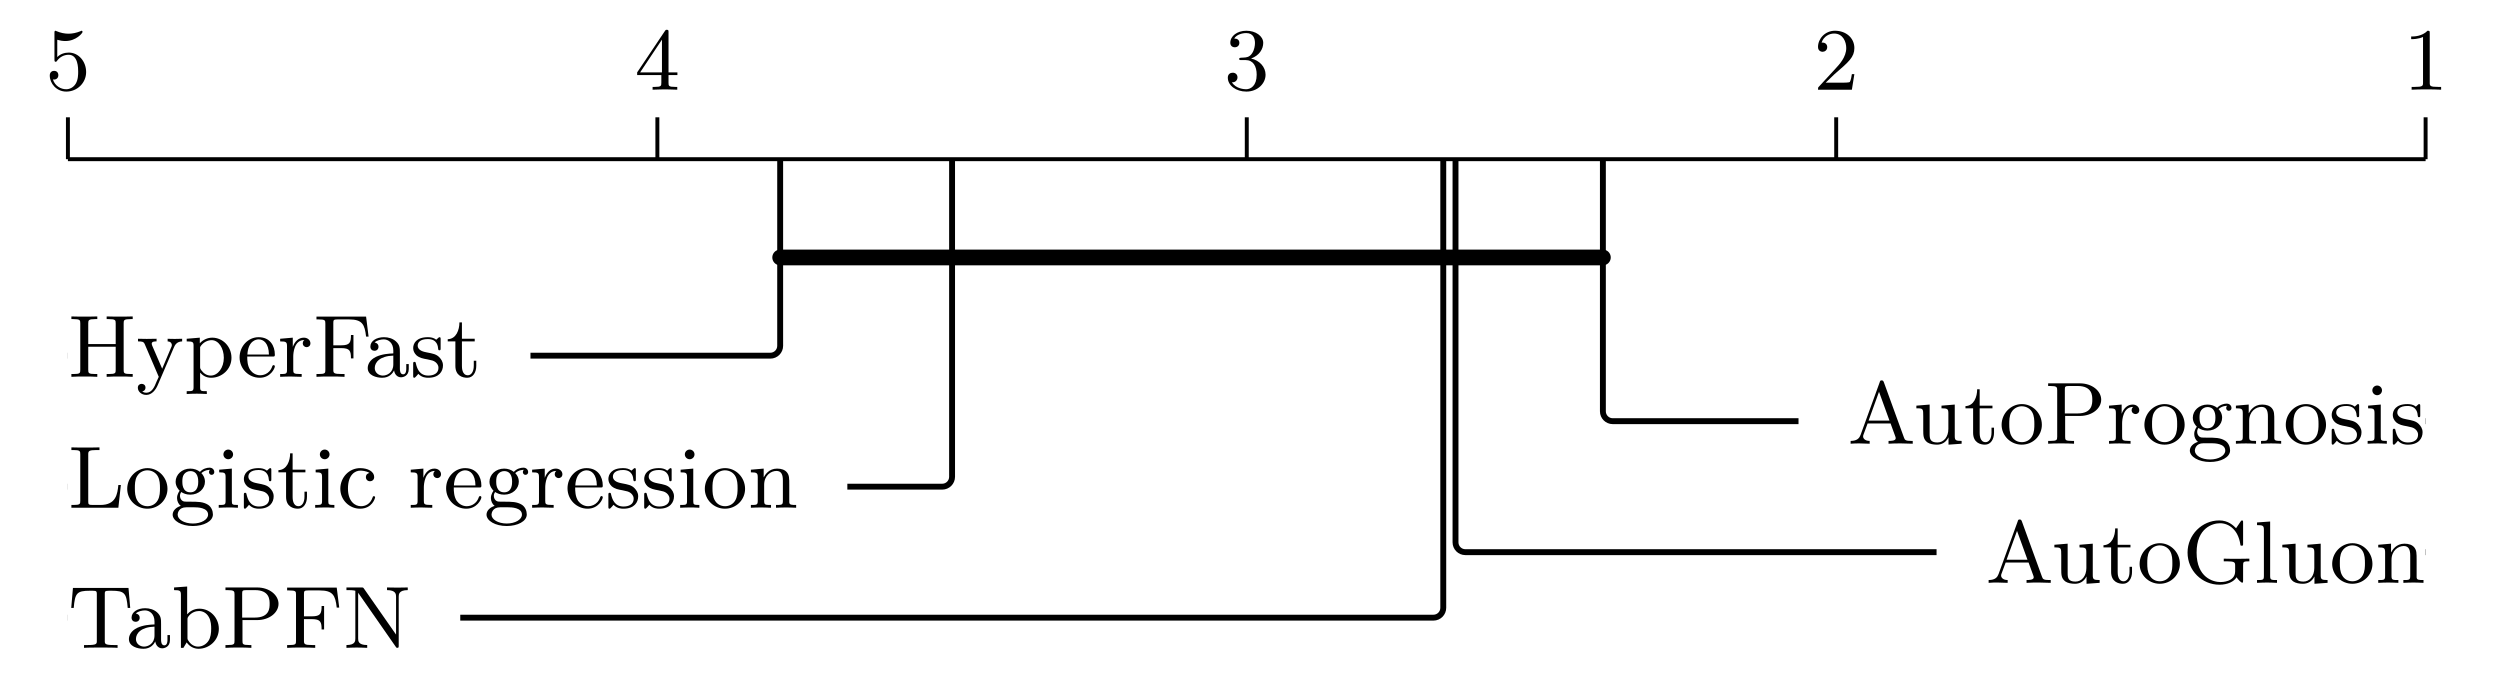
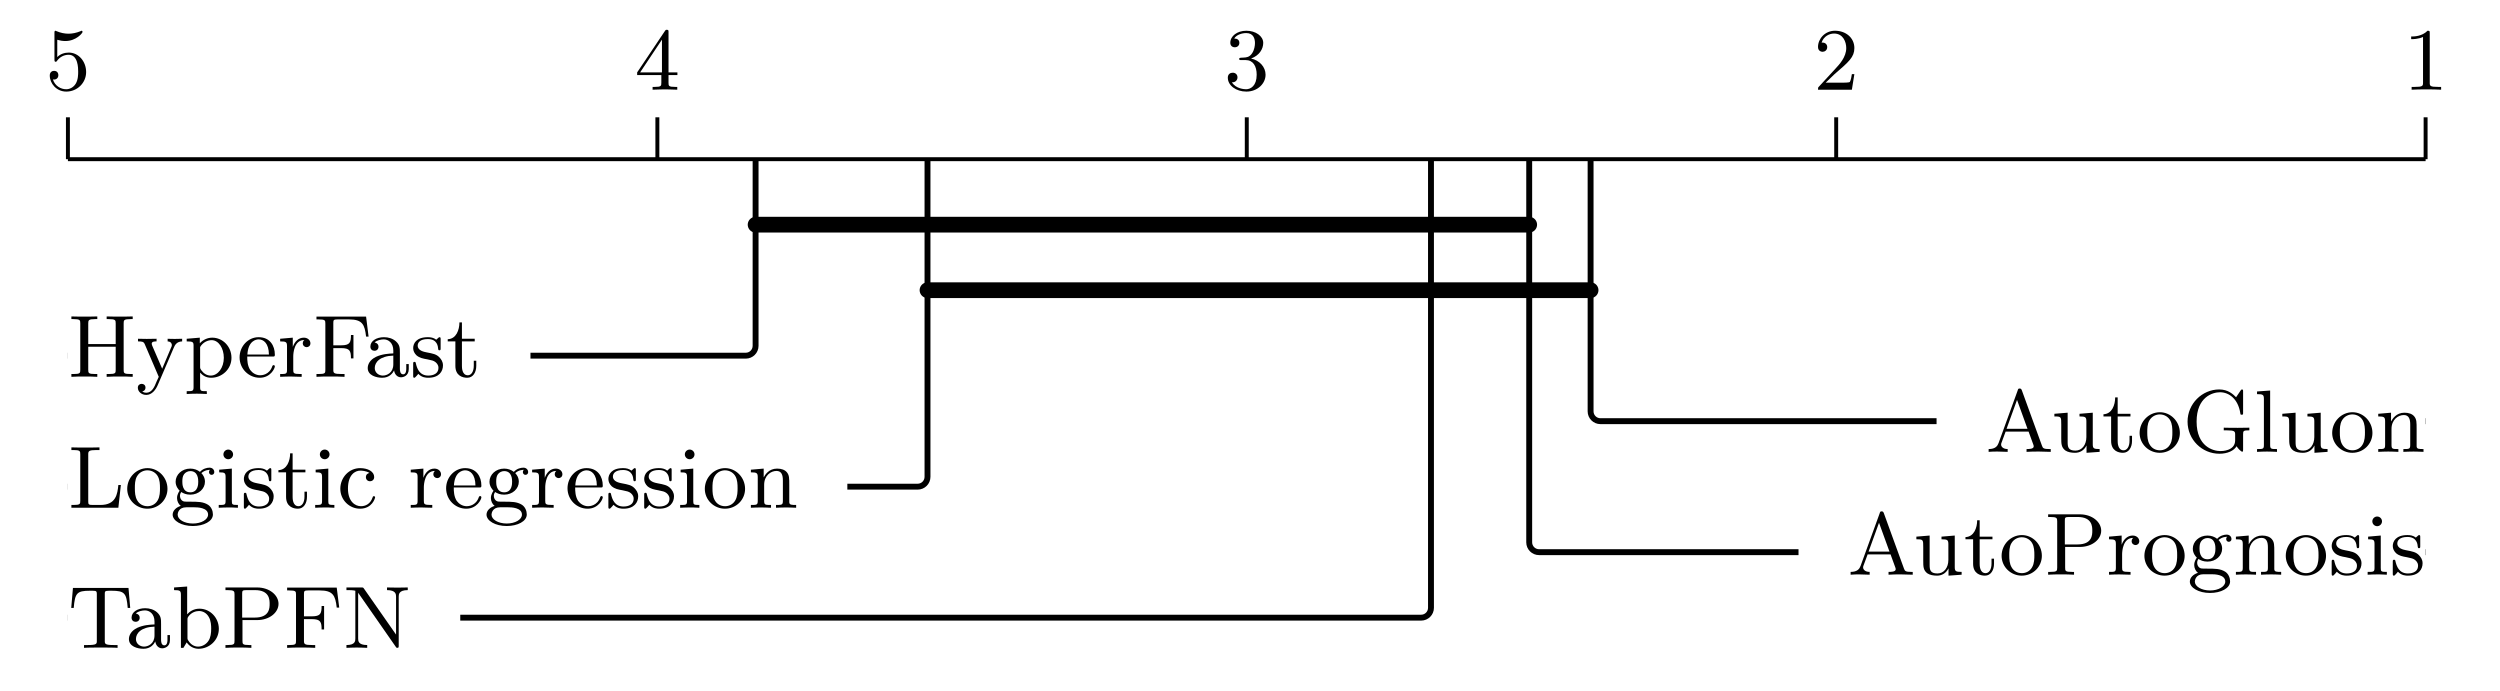
<svg xmlns="http://www.w3.org/2000/svg" xmlns:xlink="http://www.w3.org/1999/xlink" width="250.348pt" height="69.12pt" viewBox="0 0 250.348 69.12" version="1.2">
  <defs>
    <g>
      <symbol overflow="visible" id="glyph0-0">
        <path style="stroke:none;" d="" />
      </symbol>
      <symbol overflow="visible" id="glyph0-1">
        <path style="stroke:none;" d="M 2.688 -5.656 C 2.688 -5.875 2.688 -5.906 2.469 -5.906 C 1.906 -5.328 1.094 -5.328 0.828 -5.328 L 0.828 -5.062 C 1 -5.062 1.531 -5.062 2.016 -5.281 L 2.016 -0.703 C 2.016 -0.375 1.984 -0.281 1.156 -0.281 L 0.875 -0.281 L 0.875 0 C 1.203 -0.031 1.984 -0.031 2.344 -0.031 C 2.719 -0.031 3.516 -0.031 3.828 0 L 3.828 -0.281 L 3.547 -0.281 C 2.719 -0.281 2.688 -0.375 2.688 -0.703 Z M 2.688 -5.656 " />
      </symbol>
      <symbol overflow="visible" id="glyph0-2">
        <path style="stroke:none;" d="M 4.094 -1.562 L 3.844 -1.562 C 3.828 -1.453 3.75 -0.938 3.641 -0.781 C 3.594 -0.703 2.984 -0.703 2.797 -0.703 L 1.219 -0.703 L 2.094 -1.547 C 3.547 -2.797 4.094 -3.266 4.094 -4.172 C 4.094 -5.188 3.25 -5.906 2.156 -5.906 C 1.141 -5.906 0.453 -5.094 0.453 -4.281 C 0.453 -3.844 0.828 -3.797 0.906 -3.797 C 1.109 -3.797 1.375 -3.938 1.375 -4.266 C 1.375 -4.531 1.188 -4.719 0.906 -4.719 C 0.875 -4.719 0.844 -4.719 0.812 -4.719 C 1.016 -5.344 1.578 -5.625 2.062 -5.625 C 2.969 -5.625 3.281 -4.781 3.281 -4.172 C 3.281 -3.266 2.594 -2.531 2.172 -2.078 L 0.547 -0.312 C 0.453 -0.219 0.453 -0.203 0.453 0 L 3.844 0 Z M 4.094 -1.562 " />
      </symbol>
      <symbol overflow="visible" id="glyph0-3">
        <path style="stroke:none;" d="M 2.703 -3.125 C 3.531 -3.422 3.922 -4.078 3.922 -4.688 C 3.922 -5.375 3.156 -5.906 2.234 -5.906 C 1.312 -5.906 0.625 -5.375 0.625 -4.703 C 0.625 -4.406 0.828 -4.25 1.078 -4.25 C 1.344 -4.25 1.531 -4.438 1.531 -4.688 C 1.531 -5 1.312 -5.125 1.016 -5.125 C 1.234 -5.5 1.781 -5.672 2.219 -5.672 C 2.953 -5.672 3.094 -5.094 3.094 -4.672 C 3.094 -4.406 3.031 -3.984 2.812 -3.656 C 2.547 -3.25 2.234 -3.234 1.969 -3.219 C 1.75 -3.203 1.734 -3.203 1.672 -3.203 C 1.578 -3.188 1.516 -3.188 1.516 -3.078 C 1.516 -2.969 1.578 -2.969 1.734 -2.969 L 2.156 -2.969 C 2.922 -2.969 3.266 -2.344 3.266 -1.5 C 3.266 -0.375 2.656 -0.047 2.203 -0.047 C 2.031 -0.047 1.172 -0.094 0.781 -0.75 C 1.094 -0.703 1.344 -0.938 1.344 -1.234 C 1.344 -1.531 1.125 -1.703 0.875 -1.703 C 0.641 -1.703 0.375 -1.578 0.375 -1.203 C 0.375 -0.422 1.203 0.188 2.234 0.188 C 3.344 0.188 4.156 -0.609 4.156 -1.5 C 4.156 -2.281 3.547 -2.938 2.703 -3.125 Z M 2.703 -3.125 " />
      </symbol>
      <symbol overflow="visible" id="glyph0-4">
        <path style="stroke:none;" d="M 0.25 -1.734 L 0.25 -1.469 L 2.672 -1.469 L 2.672 -0.703 C 2.672 -0.375 2.656 -0.281 1.984 -0.281 L 1.797 -0.281 L 1.797 0 C 2.344 -0.031 2.969 -0.031 3.031 -0.031 C 3.078 -0.031 3.719 -0.031 4.266 0 L 4.266 -0.281 L 4.078 -0.281 C 3.406 -0.281 3.391 -0.375 3.391 -0.703 L 3.391 -1.469 L 4.281 -1.469 L 4.281 -1.734 L 3.391 -1.734 L 3.391 -5.766 C 3.391 -5.938 3.391 -6 3.219 -6 C 3.109 -6 3.094 -5.984 3.016 -5.859 Z M 0.547 -1.734 L 2.734 -5.016 L 2.734 -1.734 Z M 0.547 -1.734 " />
      </symbol>
      <symbol overflow="visible" id="glyph0-5">
        <path style="stroke:none;" d="M 0.922 -3.062 C 0.922 -2.891 0.922 -2.797 1.047 -2.797 C 1.109 -2.797 1.141 -2.828 1.203 -2.922 C 1.469 -3.281 1.891 -3.5 2.344 -3.5 C 3.297 -3.5 3.297 -2.141 3.297 -1.812 C 3.297 -1.547 3.297 -1 3.047 -0.594 C 2.812 -0.219 2.438 -0.047 2.094 -0.047 C 1.562 -0.047 0.969 -0.375 0.766 -1.031 C 0.766 -1.031 0.828 -1.016 0.891 -1.016 C 1.062 -1.016 1.312 -1.141 1.312 -1.453 C 1.312 -1.734 1.125 -1.891 0.891 -1.891 C 0.703 -1.891 0.453 -1.781 0.453 -1.422 C 0.453 -0.625 1.125 0.188 2.109 0.188 C 3.188 0.188 4.094 -0.672 4.094 -1.766 C 4.094 -2.844 3.328 -3.719 2.359 -3.719 C 1.938 -3.719 1.5 -3.578 1.203 -3.266 L 1.203 -5 C 1.469 -4.922 1.734 -4.875 2.016 -4.875 C 3.094 -4.875 3.734 -5.672 3.734 -5.781 C 3.734 -5.859 3.688 -5.906 3.641 -5.906 C 3.625 -5.906 3.609 -5.906 3.531 -5.859 C 3.109 -5.688 2.703 -5.609 2.328 -5.609 C 1.953 -5.609 1.547 -5.688 1.141 -5.859 C 1.047 -5.906 1.031 -5.906 1.031 -5.906 C 0.922 -5.906 0.922 -5.812 0.922 -5.656 Z M 0.922 -3.062 " />
      </symbol>
      <symbol overflow="visible" id="glyph1-0">
        <path style="stroke:none;" d="" />
      </symbol>
      <symbol overflow="visible" id="glyph1-1">
        <path style="stroke:none;" d="M 6.516 0 L 6.516 -0.281 L 6.375 -0.281 C 5.828 -0.281 5.719 -0.359 5.641 -0.609 L 3.625 -6.156 C 3.578 -6.266 3.547 -6.344 3.406 -6.344 C 3.266 -6.344 3.25 -6.297 3.203 -6.141 L 1.297 -0.891 C 1.188 -0.594 0.984 -0.281 0.297 -0.281 L 0.297 0 C 0.641 -0.031 0.875 -0.031 1.203 -0.031 L 2.203 0 L 2.203 -0.281 C 1.703 -0.281 1.547 -0.562 1.547 -0.719 C 1.547 -0.812 1.562 -0.844 1.578 -0.891 L 2 -2.031 L 4.297 -2.031 L 4.781 -0.703 C 4.812 -0.609 4.812 -0.578 4.812 -0.547 C 4.812 -0.281 4.328 -0.281 4.094 -0.281 L 4.094 0 C 4.484 -0.031 4.953 -0.031 5.359 -0.031 Z M 4.188 -2.312 L 2.094 -2.312 L 3.141 -5.203 Z M 4.188 -2.312 " />
      </symbol>
      <symbol overflow="visible" id="glyph1-2">
        <path style="stroke:none;" d="M 4.844 0 L 4.844 -0.281 C 4.25 -0.281 4.156 -0.344 4.156 -0.766 L 4.156 -3.922 L 2.828 -3.812 L 2.828 -3.547 C 3.422 -3.547 3.516 -3.484 3.516 -3.047 L 3.516 -1.484 C 3.516 -0.688 3.062 -0.125 2.422 -0.125 C 1.688 -0.125 1.641 -0.5 1.641 -0.984 L 1.641 -3.922 L 0.312 -3.812 L 0.312 -3.547 C 1 -3.547 1 -3.516 1 -2.734 L 1 -1.406 C 1 -0.828 1 -0.453 1.406 -0.141 C 1.656 0.031 2.016 0.094 2.375 0.094 C 2.828 0.094 3.266 -0.109 3.531 -0.641 L 3.531 0.094 Z M 4.844 0 " />
      </symbol>
      <symbol overflow="visible" id="glyph1-3">
        <path style="stroke:none;" d="M 3.031 -1.094 L 3.031 -1.609 L 2.781 -1.609 L 2.781 -1.125 C 2.781 -0.469 2.5 -0.156 2.188 -0.156 C 1.594 -0.156 1.594 -0.938 1.594 -1.094 L 1.594 -3.547 L 2.875 -3.547 L 2.875 -3.812 L 1.594 -3.812 L 1.594 -5.453 L 1.344 -5.453 C 1.344 -4.703 1.031 -3.797 0.172 -3.766 L 0.172 -3.547 L 0.938 -3.547 L 0.938 -1.094 C 0.938 -0.109 1.656 0.094 2.125 0.094 C 2.719 0.094 3.031 -0.469 3.031 -1.094 Z M 3.031 -1.094 " />
      </symbol>
      <symbol overflow="visible" id="glyph1-4">
        <path style="stroke:none;" d="M 4.281 -1.891 C 4.281 -3.047 3.359 -3.969 2.281 -3.969 C 1.156 -3.969 0.25 -3.016 0.25 -1.891 C 0.25 -0.781 1.172 0.094 2.266 0.094 C 3.391 0.094 4.281 -0.797 4.281 -1.891 Z M 3.531 -1.969 C 3.531 -1.641 3.531 -1.125 3.297 -0.734 C 3.062 -0.328 2.656 -0.156 2.281 -0.156 C 1.828 -0.156 1.469 -0.375 1.266 -0.719 C 1.031 -1.094 1.016 -1.562 1.016 -1.969 C 1.016 -2.297 1.016 -2.797 1.234 -3.156 C 1.5 -3.609 1.953 -3.75 2.266 -3.75 C 2.766 -3.75 3.141 -3.469 3.312 -3.156 C 3.516 -2.797 3.531 -2.344 3.531 -1.969 Z M 3.531 -1.969 " />
      </symbol>
      <symbol overflow="visible" id="glyph1-5">
+         <path style="stroke:none;" d="M 6.688 -2.156 L 6.688 -2.422 C 6.109 -2.406 6.016 -2.406 5.547 -2.406 C 5.203 -2.406 4.438 -2.406 4.125 -2.422 L 4.125 -2.156 L 4.406 -2.156 C 5.234 -2.156 5.266 -2.047 5.266 -1.719 L 5.266 -1.156 C 5.266 -0.078 3.922 -0.078 3.797 -0.078 C 3.078 -0.078 1.406 -0.516 1.406 -3.031 C 1.406 -5.5 3.016 -5.969 3.75 -5.969 C 4.641 -5.969 5.562 -5.312 5.781 -3.875 C 5.797 -3.75 5.797 -3.719 5.922 -3.719 C 6.062 -3.719 6.062 -3.75 6.062 -3.938 L 6.062 -6.016 C 6.062 -6.172 6.062 -6.25 5.953 -6.25 C 5.891 -6.25 5.859 -6.219 5.812 -6.141 L 5.359 -5.469 C 5.078 -5.75 4.578 -6.25 3.672 -6.25 C 1.953 -6.25 0.5 -4.812 0.5 -3.031 C 0.5 -1.219 1.953 0.188 3.688 0.188 C 4.516 0.188 5.156 -0.125 5.406 -0.562 C 5.562 -0.312 5.875 -0.016 5.969 -0.016 C 6.062 -0.016 6.062 -0.094 6.062 -0.234 L 6.062 -1.75 C 6.062 -2.109 6.094 -2.156 6.688 -2.156 Z M 6.688 -2.156 " />
+       </symbol>
+       <symbol overflow="visible" id="glyph1-6">
+         <path style="stroke:none;" d="M 2.312 0 L 2.312 -0.281 C 1.734 -0.281 1.625 -0.281 1.625 -0.688 L 1.625 -6.141 L 0.312 -6.047 L 0.312 -5.781 C 0.922 -5.781 1 -5.719 1 -5.281 L 1 -0.688 C 1 -0.281 0.906 -0.281 0.312 -0.281 L 0.312 0 C 0.734 -0.016 0.906 -0.031 1.312 -0.031 C 1.734 -0.031 1.875 -0.016 2.312 0 Z M 2.312 0 " />
+       </symbol>
+       <symbol overflow="visible" id="glyph1-7">
+         <path style="stroke:none;" d="M 4.844 0 L 4.844 -0.281 C 4.391 -0.281 4.172 -0.281 4.156 -0.547 L 4.156 -2.25 C 4.156 -2.984 4.156 -3.25 3.922 -3.547 C 3.719 -3.797 3.375 -3.922 2.938 -3.922 C 2.109 -3.922 1.734 -3.297 1.609 -3.062 L 1.594 -3.062 L 1.594 -3.922 L 0.312 -3.812 L 0.312 -3.547 C 0.906 -3.547 1 -3.484 1 -3.047 L 1 -0.688 C 1 -0.281 0.891 -0.281 0.312 -0.281 L 0.312 0 C 0.719 -0.016 0.891 -0.031 1.312 -0.031 C 1.75 -0.031 1.859 -0.016 2.328 0 L 2.328 -0.281 C 1.75 -0.281 1.641 -0.281 1.641 -0.688 L 1.641 -2.297 C 1.641 -3.234 2.312 -3.688 2.875 -3.688 C 3.391 -3.688 3.516 -3.266 3.516 -2.734 L 3.516 -0.688 C 3.516 -0.281 3.406 -0.281 2.828 -0.281 L 2.828 0 C 3.25 -0.016 3.406 -0.031 3.844 -0.031 C 4.266 -0.031 4.375 -0.016 4.844 0 Z M 4.844 0 " />
+       </symbol>
+       <symbol overflow="visible" id="glyph1-8">
        <path style="stroke:none;" d="M 5.672 -4.406 C 5.672 -5.281 4.766 -6.047 3.531 -6.047 L 0.359 -6.047 L 0.359 -5.781 L 0.562 -5.781 C 1.234 -5.781 1.266 -5.672 1.266 -5.344 L 1.266 -0.703 C 1.266 -0.375 1.234 -0.281 0.562 -0.281 L 0.359 -0.281 L 0.359 0 C 0.75 -0.031 1.25 -0.031 1.656 -0.031 C 2.062 -0.031 2.562 -0.031 2.953 0 L 2.953 -0.281 L 2.75 -0.281 C 2.078 -0.281 2.062 -0.375 2.062 -0.703 L 2.062 -2.781 L 3.531 -2.781 C 4.781 -2.781 5.672 -3.547 5.672 -4.406 Z M 4.781 -4.406 C 4.781 -4 4.781 -3.031 3.297 -3.031 L 2.031 -3.031 L 2.031 -5.406 C 2.031 -5.719 2.047 -5.781 2.469 -5.781 L 3.312 -5.781 C 4.781 -5.781 4.781 -4.797 4.781 -4.406 Z M 4.781 -4.406 " />
      </symbol>
-       <symbol overflow="visible" id="glyph1-6">
+       <symbol overflow="visible" id="glyph1-9">
        <path style="stroke:none;" d="M 3.297 -3.359 C 3.297 -3.656 3.031 -3.922 2.641 -3.922 C 2.109 -3.922 1.734 -3.547 1.531 -3 L 1.531 -3.922 L 0.266 -3.812 L 0.266 -3.547 C 0.875 -3.547 0.953 -3.484 0.953 -3.047 L 0.953 -0.688 C 0.953 -0.281 0.844 -0.281 0.266 -0.281 L 0.266 0 C 0.734 -0.016 0.844 -0.031 1.297 -0.031 L 2.422 0 L 2.422 -0.281 L 2.25 -0.281 C 1.609 -0.281 1.578 -0.375 1.578 -0.703 L 1.578 -2.031 C 1.578 -2.391 1.672 -3.688 2.688 -3.688 C 2.672 -3.672 2.531 -3.578 2.531 -3.359 C 2.531 -3.125 2.719 -2.969 2.922 -2.969 C 3.094 -2.969 3.297 -3.094 3.297 -3.359 Z M 3.297 -3.359 " />
      </symbol>
-       <symbol overflow="visible" id="glyph1-7">
+       <symbol overflow="visible" id="glyph1-10">
        <path style="stroke:none;" d="M 4.422 -3.578 C 4.422 -3.734 4.297 -4.016 3.938 -4.016 C 3.688 -4.016 3.281 -3.922 2.984 -3.594 C 2.734 -3.797 2.391 -3.922 2.016 -3.922 C 1.172 -3.922 0.547 -3.312 0.547 -2.609 C 0.547 -2.156 0.812 -1.844 0.953 -1.703 C 0.938 -1.688 0.688 -1.375 0.688 -0.969 C 0.688 -0.672 0.828 -0.359 1.062 -0.188 C 0.609 -0.047 0.25 0.281 0.25 0.688 C 0.25 1.312 1.141 1.828 2.266 1.828 C 3.359 1.828 4.281 1.359 4.281 0.672 C 4.281 0.312 4.125 -0.078 3.797 -0.297 C 3.297 -0.609 2.781 -0.609 1.938 -0.609 C 1.766 -0.609 1.484 -0.609 1.406 -0.625 C 1.156 -0.672 0.984 -0.906 0.984 -1.203 C 0.984 -1.344 1.031 -1.469 1.109 -1.578 C 1.328 -1.438 1.609 -1.312 2.016 -1.312 C 2.859 -1.312 3.484 -1.906 3.484 -2.609 C 3.484 -3.047 3.25 -3.344 3.125 -3.469 C 3.484 -3.797 3.891 -3.797 4 -3.797 C 3.953 -3.766 3.891 -3.719 3.891 -3.562 C 3.891 -3.469 3.953 -3.297 4.156 -3.297 C 4.281 -3.297 4.422 -3.391 4.422 -3.578 Z M 2.812 -2.609 C 2.812 -2.406 2.812 -1.547 2.016 -1.547 C 1.219 -1.547 1.219 -2.422 1.219 -2.609 C 1.219 -2.859 1.234 -3.156 1.391 -3.359 C 1.531 -3.547 1.766 -3.672 2.016 -3.672 C 2.812 -3.672 2.812 -2.812 2.812 -2.609 Z M 3.797 0.688 C 3.797 1.188 3.109 1.578 2.281 1.578 C 1.406 1.578 0.75 1.172 0.75 0.688 C 0.75 0.547 0.844 -0.047 1.609 -0.047 L 2.422 -0.047 C 2.703 -0.047 3.797 -0.031 3.797 0.688 Z M 3.797 0.688 " />
      </symbol>
-       <symbol overflow="visible" id="glyph1-8">
-         <path style="stroke:none;" d="M 4.844 0 L 4.844 -0.281 C 4.391 -0.281 4.172 -0.281 4.156 -0.547 L 4.156 -2.25 C 4.156 -2.984 4.156 -3.25 3.922 -3.547 C 3.719 -3.797 3.375 -3.922 2.938 -3.922 C 2.109 -3.922 1.734 -3.297 1.609 -3.062 L 1.594 -3.062 L 1.594 -3.922 L 0.312 -3.812 L 0.312 -3.547 C 0.906 -3.547 1 -3.484 1 -3.047 L 1 -0.688 C 1 -0.281 0.891 -0.281 0.312 -0.281 L 0.312 0 C 0.719 -0.016 0.891 -0.031 1.312 -0.031 C 1.75 -0.031 1.859 -0.016 2.328 0 L 2.328 -0.281 C 1.75 -0.281 1.641 -0.281 1.641 -0.688 L 1.641 -2.297 C 1.641 -3.234 2.312 -3.688 2.875 -3.688 C 3.391 -3.688 3.516 -3.266 3.516 -2.734 L 3.516 -0.688 C 3.516 -0.281 3.406 -0.281 2.828 -0.281 L 2.828 0 C 3.25 -0.016 3.406 -0.031 3.844 -0.031 C 4.266 -0.031 4.375 -0.016 4.844 0 Z M 4.844 0 " />
-       </symbol>
-       <symbol overflow="visible" id="glyph1-9">
+       <symbol overflow="visible" id="glyph1-11">
        <path style="stroke:none;" d="M 3.281 -1.141 C 3.281 -1.531 3.094 -1.766 2.906 -1.969 C 2.609 -2.266 2.281 -2.328 1.625 -2.453 C 1.406 -2.5 0.75 -2.609 0.75 -3.125 C 0.75 -3.406 0.953 -3.781 1.766 -3.781 C 2.719 -3.781 2.781 -3.031 2.797 -2.812 C 2.812 -2.719 2.812 -2.656 2.922 -2.656 C 3.047 -2.656 3.047 -2.719 3.047 -2.891 L 3.047 -3.734 C 3.047 -3.891 3.047 -3.969 2.938 -3.969 C 2.891 -3.969 2.875 -3.969 2.766 -3.859 C 2.75 -3.844 2.672 -3.766 2.609 -3.719 C 2.344 -3.922 2.062 -3.969 1.766 -3.969 C 0.594 -3.969 0.297 -3.328 0.297 -2.875 C 0.297 -2.594 0.422 -2.359 0.625 -2.156 C 0.938 -1.891 1.266 -1.828 1.719 -1.75 C 2.172 -1.656 2.328 -1.625 2.516 -1.484 C 2.609 -1.406 2.828 -1.234 2.828 -0.906 C 2.828 -0.125 1.938 -0.125 1.812 -0.125 C 0.906 -0.125 0.672 -0.875 0.562 -1.359 C 0.547 -1.438 0.531 -1.5 0.422 -1.5 C 0.297 -1.5 0.297 -1.422 0.297 -1.266 L 0.297 -0.141 C 0.297 0.016 0.297 0.094 0.406 0.094 C 0.453 0.094 0.469 0.094 0.625 -0.078 C 0.672 -0.141 0.766 -0.25 0.812 -0.297 C 1.172 0.078 1.578 0.094 1.812 0.094 C 2.891 0.094 3.281 -0.547 3.281 -1.141 Z M 3.281 -1.141 " />
      </symbol>
-       <symbol overflow="visible" id="glyph1-10">
+       <symbol overflow="visible" id="glyph1-12">
        <path style="stroke:none;" d="M 2.234 0 L 2.234 -0.281 C 1.672 -0.281 1.625 -0.312 1.625 -0.672 L 1.625 -3.922 L 0.359 -3.812 L 0.359 -3.547 C 0.922 -3.547 1 -3.484 1 -3.062 L 1 -0.688 C 1 -0.281 0.906 -0.281 0.312 -0.281 L 0.312 0 C 0.719 -0.016 0.906 -0.031 1.297 -0.031 C 1.438 -0.031 1.812 -0.031 2.234 0 Z M 1.75 -5.344 C 1.75 -5.609 1.531 -5.828 1.266 -5.828 C 1 -5.828 0.781 -5.609 0.781 -5.344 C 0.781 -5.078 1 -4.859 1.266 -4.859 C 1.531 -4.859 1.75 -5.078 1.75 -5.344 Z M 1.75 -5.344 " />
-       </symbol>
-       <symbol overflow="visible" id="glyph1-11">
-         <path style="stroke:none;" d="M 6.688 -2.156 L 6.688 -2.422 C 6.109 -2.406 6.016 -2.406 5.547 -2.406 C 5.203 -2.406 4.438 -2.406 4.125 -2.422 L 4.125 -2.156 L 4.406 -2.156 C 5.234 -2.156 5.266 -2.047 5.266 -1.719 L 5.266 -1.156 C 5.266 -0.078 3.922 -0.078 3.797 -0.078 C 3.078 -0.078 1.406 -0.516 1.406 -3.031 C 1.406 -5.5 3.016 -5.969 3.75 -5.969 C 4.641 -5.969 5.562 -5.312 5.781 -3.875 C 5.797 -3.75 5.797 -3.719 5.922 -3.719 C 6.062 -3.719 6.062 -3.75 6.062 -3.938 L 6.062 -6.016 C 6.062 -6.172 6.062 -6.25 5.953 -6.25 C 5.891 -6.25 5.859 -6.219 5.812 -6.141 L 5.359 -5.469 C 5.078 -5.75 4.578 -6.25 3.672 -6.25 C 1.953 -6.25 0.5 -4.812 0.5 -3.031 C 0.5 -1.219 1.953 0.188 3.688 0.188 C 4.516 0.188 5.156 -0.125 5.406 -0.562 C 5.562 -0.312 5.875 -0.016 5.969 -0.016 C 6.062 -0.016 6.062 -0.094 6.062 -0.234 L 6.062 -1.75 C 6.062 -2.109 6.094 -2.156 6.688 -2.156 Z M 6.688 -2.156 " />
-       </symbol>
-       <symbol overflow="visible" id="glyph1-12">
-         <path style="stroke:none;" d="M 2.312 0 L 2.312 -0.281 C 1.734 -0.281 1.625 -0.281 1.625 -0.688 L 1.625 -6.141 L 0.312 -6.047 L 0.312 -5.781 C 0.922 -5.781 1 -5.719 1 -5.281 L 1 -0.688 C 1 -0.281 0.906 -0.281 0.312 -0.281 L 0.312 0 C 0.734 -0.016 0.906 -0.031 1.312 -0.031 C 1.734 -0.031 1.875 -0.016 2.312 0 Z M 2.312 0 " />
      </symbol>
      <symbol overflow="visible" id="glyph1-13">
        <path style="stroke:none;" d="M 6.234 -4 L 6.062 -6 L 0.5 -6 L 0.328 -4 L 0.578 -4 C 0.703 -5.469 0.875 -5.719 2.203 -5.719 C 2.375 -5.719 2.625 -5.719 2.719 -5.703 C 2.875 -5.672 2.891 -5.578 2.891 -5.359 L 2.891 -0.703 C 2.891 -0.406 2.891 -0.281 1.953 -0.281 L 1.609 -0.281 L 1.609 0 C 1.938 -0.031 2.906 -0.031 3.281 -0.031 C 3.672 -0.031 4.641 -0.031 4.969 0 L 4.969 -0.281 L 4.609 -0.281 C 3.688 -0.281 3.688 -0.406 3.688 -0.703 L 3.688 -5.359 C 3.688 -5.594 3.688 -5.672 3.875 -5.703 C 3.953 -5.719 4.203 -5.719 4.359 -5.719 C 5.688 -5.719 5.859 -5.469 5.984 -4 Z M 6.234 -4 " />
      </symbol>
      <symbol overflow="visible" id="glyph1-14">
        <path style="stroke:none;" d="M 4.406 -0.781 L 4.406 -1.281 L 4.156 -1.281 L 4.156 -0.797 C 4.156 -0.703 4.156 -0.25 3.844 -0.25 C 3.516 -0.25 3.516 -0.688 3.516 -0.828 L 3.516 -2.375 C 3.516 -2.875 3.516 -3.188 3.125 -3.547 C 2.797 -3.844 2.359 -3.969 1.922 -3.969 C 1.172 -3.969 0.562 -3.594 0.562 -3.031 C 0.562 -2.75 0.75 -2.609 0.969 -2.609 C 1.219 -2.609 1.375 -2.781 1.375 -3.016 C 1.375 -3.391 0.984 -3.438 0.984 -3.438 C 1.219 -3.672 1.641 -3.75 1.906 -3.75 C 2.359 -3.75 2.859 -3.406 2.859 -2.625 L 2.859 -2.344 C 2.391 -2.328 1.719 -2.281 1.125 -2 C 0.484 -1.688 0.297 -1.219 0.297 -0.875 C 0.297 -0.141 1.156 0.094 1.75 0.094 C 2.484 0.094 2.812 -0.391 2.938 -0.641 C 2.984 -0.266 3.25 0.047 3.625 0.047 C 3.844 0.047 4.406 -0.078 4.406 -0.781 Z M 2.859 -1.25 C 2.859 -0.391 2.203 -0.125 1.812 -0.125 C 1.391 -0.125 1 -0.422 1 -0.875 C 1 -1.453 1.5 -2.078 2.859 -2.125 Z M 2.859 -1.25 " />
      </symbol>
      <symbol overflow="visible" id="glyph1-15">
        <path style="stroke:none;" d="M 4.75 -1.906 C 4.75 -3.016 3.875 -3.922 2.812 -3.922 C 2.203 -3.922 1.797 -3.609 1.578 -3.359 L 1.578 -6.141 L 0.266 -6.047 L 0.266 -5.781 C 0.875 -5.781 0.953 -5.719 0.953 -5.281 L 0.953 0 L 1.203 0 L 1.531 -0.547 C 1.797 -0.156 2.234 0.094 2.719 0.094 C 3.781 0.094 4.75 -0.75 4.75 -1.906 Z M 3.984 -1.922 C 3.984 -1.5 3.938 -1.031 3.703 -0.688 C 3.516 -0.406 3.141 -0.125 2.672 -0.125 C 2.281 -0.125 1.938 -0.344 1.734 -0.672 C 1.609 -0.844 1.609 -0.859 1.609 -1.031 L 1.609 -2.828 C 1.609 -3 1.609 -3 1.703 -3.141 C 2 -3.547 2.438 -3.688 2.766 -3.688 C 3.156 -3.688 3.516 -3.484 3.734 -3.109 C 3.969 -2.734 3.984 -2.203 3.984 -1.922 Z M 3.984 -1.922 " />
      </symbol>
      <symbol overflow="visible" id="glyph1-16">
        <path style="stroke:none;" d="M 5.562 -4.031 L 5.312 -6.031 L 0.344 -6.031 L 0.344 -5.75 L 0.547 -5.75 C 1.219 -5.75 1.234 -5.656 1.234 -5.328 L 1.234 -0.703 C 1.234 -0.375 1.219 -0.281 0.547 -0.281 L 0.344 -0.281 L 0.344 0 C 0.734 -0.031 1.281 -0.031 1.688 -0.031 C 2.047 -0.031 2.859 -0.031 3.156 0 L 3.156 -0.281 L 2.875 -0.281 C 2.078 -0.281 2.031 -0.375 2.031 -0.703 L 2.031 -2.875 L 2.828 -2.875 C 3.688 -2.875 3.797 -2.594 3.797 -1.844 L 4.047 -1.844 L 4.047 -4.188 L 3.797 -4.188 C 3.797 -3.438 3.688 -3.156 2.828 -3.156 L 2.031 -3.156 L 2.031 -5.391 C 2.031 -5.688 2.062 -5.75 2.469 -5.75 L 3.594 -5.75 C 4.938 -5.75 5.172 -5.25 5.312 -4.031 Z M 5.562 -4.031 " />
      </symbol>
      <symbol overflow="visible" id="glyph1-17">
        <path style="stroke:none;" d="M 6.484 -5.781 L 6.484 -6.047 C 6 -6.031 5.875 -6.031 5.453 -6.031 C 5.016 -6.031 4.906 -6.031 4.406 -6.047 L 4.406 -5.781 C 5.312 -5.781 5.312 -5.344 5.312 -5.109 L 5.312 -1.328 L 2.094 -5.938 C 2.016 -6.047 2 -6.047 1.828 -6.047 L 0.344 -6.047 L 0.344 -5.781 L 0.578 -5.781 C 1.016 -5.781 1.234 -5.719 1.234 -5.719 L 1.234 -0.938 C 1.234 -0.703 1.234 -0.281 0.344 -0.281 L 0.344 0 C 0.828 -0.016 0.953 -0.031 1.375 -0.031 C 1.812 -0.031 1.938 -0.016 2.422 0 L 2.422 -0.281 C 1.516 -0.281 1.516 -0.703 1.516 -0.938 L 1.516 -5.516 L 5.281 -0.109 C 5.344 0 5.391 0 5.438 0 C 5.578 0 5.578 -0.078 5.578 -0.234 L 5.578 -5.109 C 5.578 -5.344 5.578 -5.781 6.484 -5.781 Z M 6.484 -5.781 " />
      </symbol>
      <symbol overflow="visible" id="glyph1-18">
        <path style="stroke:none;" d="M 5.297 -2.281 L 5.047 -2.281 C 4.953 -1.391 4.828 -0.281 3.25 -0.281 L 2.469 -0.281 C 2.062 -0.281 2.031 -0.344 2.031 -0.641 L 2.031 -5.344 C 2.031 -5.672 2.078 -5.781 2.875 -5.781 L 3.156 -5.781 L 3.156 -6.047 C 2.859 -6.031 2.047 -6.031 1.688 -6.031 C 1.281 -6.031 0.734 -6.031 0.344 -6.047 L 0.344 -5.781 L 0.547 -5.781 C 1.219 -5.781 1.234 -5.672 1.234 -5.344 L 1.234 -0.703 C 1.234 -0.375 1.219 -0.281 0.547 -0.281 L 0.344 -0.281 L 0.344 0 L 5.047 0 Z M 5.297 -2.281 " />
      </symbol>
      <symbol overflow="visible" id="glyph1-19">
        <path style="stroke:none;" d="M 3.781 -1.047 C 3.781 -1.156 3.688 -1.156 3.656 -1.156 C 3.562 -1.156 3.562 -1.141 3.516 -1 C 3.297 -0.375 2.812 -0.156 2.359 -0.156 C 1.797 -0.156 1.062 -0.609 1.062 -1.922 C 1.062 -3.297 1.766 -3.719 2.297 -3.719 C 2.422 -3.719 2.891 -3.703 3.219 -3.484 C 3.031 -3.453 2.859 -3.328 2.859 -3.062 C 2.859 -2.828 3.031 -2.656 3.266 -2.656 C 3.5 -2.656 3.688 -2.812 3.688 -3.078 C 3.688 -3.625 3.062 -3.969 2.281 -3.969 C 1.156 -3.969 0.297 -3.016 0.297 -1.906 C 0.297 -0.766 1.219 0.094 2.266 0.094 C 3.5 0.094 3.781 -0.969 3.781 -1.047 Z M 3.781 -1.047 " />
      </symbol>
      <symbol overflow="visible" id="glyph1-20">
        <path style="stroke:none;" d="M 3.781 -1.047 C 3.781 -1.109 3.734 -1.172 3.656 -1.172 C 3.578 -1.172 3.547 -1.109 3.531 -1.078 C 3.234 -0.172 2.438 -0.156 2.312 -0.156 C 1.891 -0.156 1.531 -0.391 1.312 -0.688 C 1.031 -1.125 1.016 -1.656 1.016 -2.031 L 3.547 -2.031 C 3.734 -2.031 3.781 -2.031 3.781 -2.219 C 3.781 -3.125 3.281 -3.969 2.156 -3.969 C 1.094 -3.969 0.25 -3.047 0.25 -1.953 C 0.25 -0.781 1.188 0.094 2.266 0.094 C 3.344 0.094 3.781 -0.844 3.781 -1.047 Z M 3.188 -2.234 L 1.031 -2.234 C 1.109 -3.609 1.906 -3.75 2.156 -3.75 C 2.641 -3.75 3.172 -3.375 3.188 -2.234 Z M 3.188 -2.234 " />
      </symbol>
      <symbol overflow="visible" id="glyph1-21">
        <path style="stroke:none;" d="M 6.484 0 L 6.484 -0.281 L 6.281 -0.281 C 5.594 -0.281 5.578 -0.375 5.578 -0.703 L 5.578 -5.344 C 5.578 -5.672 5.594 -5.781 6.281 -5.781 L 6.484 -5.781 L 6.484 -6.047 C 6.094 -6.031 5.594 -6.031 5.188 -6.031 C 4.781 -6.031 4.281 -6.031 3.875 -6.047 L 3.875 -5.781 L 4.078 -5.781 C 4.766 -5.781 4.781 -5.672 4.781 -5.344 L 4.781 -3.281 L 2.031 -3.281 L 2.031 -5.344 C 2.031 -5.672 2.062 -5.781 2.734 -5.781 L 2.938 -5.781 L 2.938 -6.047 C 2.547 -6.031 2.047 -6.031 1.641 -6.031 C 1.234 -6.031 0.734 -6.031 0.344 -6.047 L 0.344 -5.781 L 0.547 -5.781 C 1.219 -5.781 1.234 -5.672 1.234 -5.344 L 1.234 -0.703 C 1.234 -0.375 1.219 -0.281 0.547 -0.281 L 0.344 -0.281 L 0.344 0 C 0.734 -0.031 1.234 -0.031 1.641 -0.031 C 2.047 -0.031 2.547 -0.031 2.938 0 L 2.938 -0.281 L 2.734 -0.281 C 2.062 -0.281 2.031 -0.375 2.031 -0.703 L 2.031 -3.016 L 4.781 -3.016 L 4.781 -0.703 C 4.781 -0.375 4.766 -0.281 4.078 -0.281 L 3.875 -0.281 L 3.875 0 C 4.281 -0.031 4.781 -0.031 5.188 -0.031 C 5.594 -0.031 6.094 -0.031 6.484 0 Z M 6.484 0 " />
      </symbol>
      <symbol overflow="visible" id="glyph1-22">
        <path style="stroke:none;" d="M 4.609 -3.547 L 4.609 -3.812 C 4.328 -3.797 4.047 -3.797 3.938 -3.797 C 3.688 -3.797 3.406 -3.797 3.156 -3.812 L 3.156 -3.547 C 3.578 -3.531 3.578 -3.203 3.578 -3.172 C 3.578 -3.078 3.531 -2.984 3.5 -2.922 L 2.609 -0.812 L 1.609 -3.125 C 1.562 -3.25 1.562 -3.312 1.562 -3.312 C 1.562 -3.547 1.859 -3.547 2.047 -3.547 L 2.047 -3.812 L 1.062 -3.797 C 1.031 -3.797 0.531 -3.797 0.188 -3.812 L 0.188 -3.547 C 0.578 -3.547 0.75 -3.531 0.859 -3.281 L 2.266 0 L 2.031 0.516 C 1.844 1 1.578 1.594 1.016 1.594 C 0.781 1.594 0.641 1.484 0.609 1.469 C 0.688 1.453 0.938 1.375 0.938 1.078 C 0.938 0.844 0.766 0.703 0.562 0.703 C 0.344 0.703 0.172 0.844 0.172 1.094 C 0.172 1.484 0.547 1.812 1.016 1.812 C 1.578 1.812 1.969 1.297 2.172 0.812 L 3.781 -2.938 C 3.875 -3.156 4.047 -3.531 4.609 -3.547 Z M 4.609 -3.547 " />
      </symbol>
      <symbol overflow="visible" id="glyph1-23">
        <path style="stroke:none;" d="M 4.75 -1.906 C 4.75 -3.031 3.875 -3.922 2.828 -3.922 C 2.359 -3.922 1.906 -3.719 1.578 -3.359 L 1.578 -3.922 L 0.266 -3.812 L 0.266 -3.547 C 0.891 -3.547 0.953 -3.484 0.953 -3.109 L 0.953 1.031 C 0.953 1.438 0.844 1.438 0.266 1.438 L 0.266 1.719 C 0.688 1.703 0.844 1.688 1.281 1.688 C 1.703 1.688 1.812 1.703 2.281 1.719 L 2.281 1.438 C 1.703 1.438 1.609 1.438 1.609 1.031 L 1.609 -0.422 C 1.828 -0.188 2.141 0.094 2.719 0.094 C 3.781 0.094 4.75 -0.75 4.75 -1.906 Z M 3.984 -1.906 C 3.984 -0.906 3.391 -0.125 2.672 -0.125 C 2.266 -0.125 1.938 -0.359 1.719 -0.672 C 1.609 -0.844 1.609 -0.859 1.609 -1.031 L 1.609 -2.984 C 1.906 -3.484 2.391 -3.672 2.766 -3.672 C 3.453 -3.672 3.984 -2.875 3.984 -1.906 Z M 3.984 -1.906 " />
      </symbol>
    </g>
    <clipPath id="clip1">
-       <path d="M 152 15.941 L 242.898 15.941 L 242.898 51 L 152 51 Z M 152 15.941 " />
+       <path d="M 150 15.941 L 242.898 15.941 L 242.898 51 L 150 51 Z M 150 15.941 " />
    </clipPath>
    <clipPath id="clip2">
-       <path d="M 180 34 L 242.898 34 L 242.898 50 L 180 50 Z M 180 34 " />
+       <path d="M 193 35 L 242.898 35 L 242.898 49 L 193 49 Z M 193 35 " />
    </clipPath>
    <clipPath id="clip3">
-       <path d="M 191 38 L 242.898 38 L 242.898 47 L 191 47 Z M 191 38 " />
+       <path d="M 205 39 L 242.898 39 L 242.898 46 L 205 46 Z M 205 39 " />
    </clipPath>
    <clipPath id="clip4">
-       <path d="M 137 15.941 L 242.898 15.941 L 242.898 64 L 137 64 Z M 137 15.941 " />
+       <path d="M 144 15.941 L 242.898 15.941 L 242.898 64 L 144 64 Z M 144 15.941 " />
    </clipPath>
    <clipPath id="clip5">
-       <path d="M 193 48 L 242.898 48 L 242.898 62 L 193 62 Z M 193 48 " />
+       <path d="M 180 47 L 242.898 47 L 242.898 63 L 180 63 Z M 180 47 " />
    </clipPath>
    <clipPath id="clip6">
-       <path d="M 205 52 L 242.898 52 L 242.898 59 L 205 59 Z M 205 52 " />
+       <path d="M 191 51 L 242.898 51 L 242.898 60 L 191 60 Z M 191 51 " />
    </clipPath>
    <clipPath id="clip7">
-       <path d="M 6.801 15.941 L 153 15.941 L 153 68.25 L 6.801 68.25 Z M 6.801 15.941 " />
+       <path d="M 6.801 15.941 L 152 15.941 L 152 68.25 L 6.801 68.25 Z M 6.801 15.941 " />
    </clipPath>
    <clipPath id="clip8">
      <path d="M 6.801 55 L 47 55 L 47 68.25 L 6.801 68.25 Z M 6.801 55 " />
    </clipPath>
    <clipPath id="clip9">
-       <path d="M 6.801 15.941 L 104 15.941 L 104 58 L 6.801 58 Z M 6.801 15.941 " />
+       <path d="M 6.801 15.941 L 102 15.941 L 102 58 L 6.801 58 Z M 6.801 15.941 " />
    </clipPath>
    <clipPath id="clip10">
      <path d="M 6.801 41 L 85 41 L 85 56 L 6.801 56 Z M 6.801 41 " />
    </clipPath>
    <clipPath id="clip11">
-       <path d="M 6.801 15.941 L 87 15.941 L 87 44 L 6.801 44 Z M 6.801 15.941 " />
+       <path d="M 6.801 15.941 L 85 15.941 L 85 44 L 6.801 44 Z M 6.801 15.941 " />
    </clipPath>
    <clipPath id="clip12">
      <path d="M 6.801 28 L 54 28 L 54 43 L 6.801 43 Z M 6.801 28 " />
    </clipPath>
  </defs>
  <g id="surface1">
    <path style="fill:none;stroke-width:0.399;stroke-linecap:butt;stroke-linejoin:miter;stroke:rgb(0%,0%,0%);stroke-opacity:1;stroke-miterlimit:10;" d="M -0.001 59.778 L -0.001 64.026 M -59.776 59.778 L -59.776 64.026 M -119.551 59.778 L -119.551 64.026 M -179.325 59.778 L -179.325 64.026 M -239.104 59.778 L -239.104 64.026 " transform="matrix(0.987429,0,0,-0.987429,242.8992,74.96755)" />
    <path style="fill:none;stroke-width:0.399;stroke-linecap:butt;stroke-linejoin:miter;stroke:rgb(0%,0%,0%);stroke-opacity:1;stroke-miterlimit:10;" d="M -0.001 59.778 L -239.104 59.778 " transform="matrix(0.987429,0,0,-0.987429,242.8992,74.96755)" />
    <g style="fill:rgb(0%,0%,0%);fill-opacity:1;">
      <use xlink:href="#glyph0-1" x="240.624" y="8.984" />
    </g>
    <g style="fill:rgb(0%,0%,0%);fill-opacity:1;">
      <use xlink:href="#glyph0-2" x="181.601" y="8.984" />
    </g>
    <g style="fill:rgb(0%,0%,0%);fill-opacity:1;">
      <use xlink:href="#glyph0-3" x="122.577" y="8.984" />
    </g>
    <g style="fill:rgb(0%,0%,0%);fill-opacity:1;">
      <use xlink:href="#glyph0-4" x="63.554" y="8.984" />
    </g>
    <g style="fill:rgb(0%,0%,0%);fill-opacity:1;">
      <use xlink:href="#glyph0-5" x="4.531" y="8.984" />
    </g>
    <g clip-path="url(#clip1)" clip-rule="nonzero">
-       <path style="fill:none;stroke-width:0.598;stroke-linecap:butt;stroke-linejoin:miter;stroke:rgb(0%,0%,0%);stroke-opacity:1;stroke-miterlimit:10;" d="M -83.436 59.778 L -83.436 34.206 C -83.436 33.656 -82.989 33.209 -82.439 33.209 L -0.001 33.209 " transform="matrix(0.987429,0,0,-0.987429,242.8992,74.96755)" />
+       <path style="fill:none;stroke-width:0.598;stroke-linecap:butt;stroke-linejoin:miter;stroke:rgb(0%,0%,0%);stroke-opacity:1;stroke-miterlimit:10;" d="M -84.683 59.778 L -84.683 34.206 C -84.683 33.656 -84.235 33.209 -83.686 33.209 L -0.001 33.209 " transform="matrix(0.987429,0,0,-0.987429,242.8992,74.96755)" />
    </g>
    <g clip-path="url(#clip2)" clip-rule="nonzero">
-       <path style=" stroke:none;fill-rule:nonzero;fill:rgb(100%,100%,100%);fill-opacity:1;" d="M 246.836 34.816 L 181.086 34.816 C 180.543 34.816 180.102 35.258 180.102 35.801 L 180.102 48.555 C 180.102 49.098 180.543 49.535 181.086 49.535 L 246.836 49.535 C 247.379 49.535 247.816 49.098 247.816 48.555 L 247.816 35.801 C 247.816 35.258 247.379 34.816 246.836 34.816 Z M 246.836 34.816 " />
-     </g>
-     <g style="fill:rgb(0%,0%,0%);fill-opacity:1;">
-       <use xlink:href="#glyph1-1" x="185.023" y="44.434" />
+       <path style=" stroke:none;fill-rule:nonzero;fill:rgb(100%,100%,100%);fill-opacity:1;" d="M 246.836 35.629 L 194.906 35.629 C 194.363 35.629 193.926 36.07 193.926 36.613 L 193.926 47.738 C 193.926 48.281 194.363 48.723 194.906 48.723 L 246.836 48.723 C 247.379 48.723 247.816 48.281 247.816 47.738 L 247.816 36.613 C 247.816 36.07 247.379 35.629 246.836 35.629 Z M 246.836 35.629 " />
+     </g>
+     <g style="fill:rgb(0%,0%,0%);fill-opacity:1;">
+       <use xlink:href="#glyph1-1" x="198.843" y="45.249" />
    </g>
    <g clip-path="url(#clip3)" clip-rule="nonzero">
      <g style="fill:rgb(0%,0%,0%);fill-opacity:1;">
-         <use xlink:href="#glyph1-2" x="191.592" y="44.434" />
-         <use xlink:href="#glyph1-3" x="196.648" y="44.434" />
-         <use xlink:href="#glyph1-4" x="200.189" y="44.434" />
-         <use xlink:href="#glyph1-5" x="204.74" y="44.434" />
-         <use xlink:href="#glyph1-6" x="210.929" y="44.434" />
-         <use xlink:href="#glyph1-4" x="214.488" y="44.434" />
-         <use xlink:href="#glyph1-7" x="219.039" y="44.434" />
-         <use xlink:href="#glyph1-8" x="223.59" y="44.434" />
-         <use xlink:href="#glyph1-4" x="228.645" y="44.434" />
-         <use xlink:href="#glyph1-9" x="233.196" y="44.434" />
-         <use xlink:href="#glyph1-10" x="236.782" y="44.434" />
-         <use xlink:href="#glyph1-9" x="239.314" y="44.434" />
+         <use xlink:href="#glyph1-2" x="205.412" y="45.249" />
+         <use xlink:href="#glyph1-3" x="210.468" y="45.249" />
+         <use xlink:href="#glyph1-4" x="214.009" y="45.249" />
+         <use xlink:href="#glyph1-5" x="218.56" y="45.249" />
+         <use xlink:href="#glyph1-6" x="225.705" y="45.249" />
+         <use xlink:href="#glyph1-2" x="228.237" y="45.249" />
+         <use xlink:href="#glyph1-4" x="233.293" y="45.249" />
+         <use xlink:href="#glyph1-7" x="237.843" y="45.249" />
      </g>
    </g>
    <g clip-path="url(#clip4)" clip-rule="nonzero">
-       <path style="fill:none;stroke-width:0.598;stroke-linecap:butt;stroke-linejoin:miter;stroke:rgb(0%,0%,0%);stroke-opacity:1;stroke-miterlimit:10;" d="M -98.382 59.778 L -98.382 20.922 C -98.382 20.372 -97.935 19.925 -97.385 19.925 L -0.001 19.925 " transform="matrix(0.987429,0,0,-0.987429,242.8992,74.96755)" />
+       <path style="fill:none;stroke-width:0.598;stroke-linecap:butt;stroke-linejoin:miter;stroke:rgb(0%,0%,0%);stroke-opacity:1;stroke-miterlimit:10;" d="M -90.909 59.778 L -90.909 20.922 C -90.909 20.372 -90.462 19.925 -89.912 19.925 L -0.001 19.925 " transform="matrix(0.987429,0,0,-0.987429,242.8992,74.96755)" />
    </g>
    <g clip-path="url(#clip5)" clip-rule="nonzero">
-       <path style=" stroke:none;fill-rule:nonzero;fill:rgb(100%,100%,100%);fill-opacity:1;" d="M 246.836 48.746 L 194.906 48.746 C 194.363 48.746 193.926 49.188 193.926 49.73 L 193.926 60.855 C 193.926 61.398 194.363 61.84 194.906 61.84 L 246.836 61.84 C 247.379 61.84 247.816 61.398 247.816 60.855 L 247.816 49.73 C 247.816 49.188 247.379 48.746 246.836 48.746 Z M 246.836 48.746 " />
-     </g>
-     <g style="fill:rgb(0%,0%,0%);fill-opacity:1;">
-       <use xlink:href="#glyph1-1" x="198.843" y="58.365" />
+       <path style=" stroke:none;fill-rule:nonzero;fill:rgb(100%,100%,100%);fill-opacity:1;" d="M 246.836 47.934 L 181.086 47.934 C 180.543 47.934 180.102 48.371 180.102 48.918 L 180.102 61.668 C 180.102 62.211 180.543 62.652 181.086 62.652 L 246.836 62.652 C 247.379 62.652 247.816 62.211 247.816 61.668 L 247.816 48.918 C 247.816 48.371 247.379 47.934 246.836 47.934 Z M 246.836 47.934 " />
+     </g>
+     <g style="fill:rgb(0%,0%,0%);fill-opacity:1;">
+       <use xlink:href="#glyph1-1" x="185.023" y="57.551" />
    </g>
    <g clip-path="url(#clip6)" clip-rule="nonzero">
      <g style="fill:rgb(0%,0%,0%);fill-opacity:1;">
-         <use xlink:href="#glyph1-2" x="205.412" y="58.365" />
-         <use xlink:href="#glyph1-3" x="210.468" y="58.365" />
-         <use xlink:href="#glyph1-4" x="214.009" y="58.365" />
-         <use xlink:href="#glyph1-11" x="218.56" y="58.365" />
-         <use xlink:href="#glyph1-12" x="225.705" y="58.365" />
-         <use xlink:href="#glyph1-2" x="228.237" y="58.365" />
-         <use xlink:href="#glyph1-4" x="233.293" y="58.365" />
-         <use xlink:href="#glyph1-8" x="237.843" y="58.365" />
+         <use xlink:href="#glyph1-2" x="191.592" y="57.551" />
+         <use xlink:href="#glyph1-3" x="196.648" y="57.551" />
+         <use xlink:href="#glyph1-4" x="200.189" y="57.551" />
+         <use xlink:href="#glyph1-8" x="204.74" y="57.551" />
+         <use xlink:href="#glyph1-9" x="210.929" y="57.551" />
+         <use xlink:href="#glyph1-4" x="214.488" y="57.551" />
+         <use xlink:href="#glyph1-10" x="219.039" y="57.551" />
+         <use xlink:href="#glyph1-7" x="223.59" y="57.551" />
+         <use xlink:href="#glyph1-4" x="228.645" y="57.551" />
+         <use xlink:href="#glyph1-11" x="233.196" y="57.551" />
+         <use xlink:href="#glyph1-12" x="236.782" y="57.551" />
+         <use xlink:href="#glyph1-11" x="239.314" y="57.551" />
      </g>
    </g>
    <g clip-path="url(#clip7)" clip-rule="nonzero">
-       <path style="fill:none;stroke-width:0.598;stroke-linecap:butt;stroke-linejoin:miter;stroke:rgb(0%,0%,0%);stroke-opacity:1;stroke-miterlimit:10;" d="M -99.624 59.778 L -99.624 14.28 C -99.624 13.73 -100.071 13.283 -100.621 13.283 L -239.104 13.283 " transform="matrix(0.987429,0,0,-0.987429,242.8992,74.96755)" />
+       <path style="fill:none;stroke-width:0.598;stroke-linecap:butt;stroke-linejoin:miter;stroke:rgb(0%,0%,0%);stroke-opacity:1;stroke-miterlimit:10;" d="M -100.87 59.778 L -100.87 14.28 C -100.87 13.73 -101.317 13.283 -101.867 13.283 L -239.104 13.283 " transform="matrix(0.987429,0,0,-0.987429,242.8992,74.96755)" />
    </g>
    <g clip-path="url(#clip8)" clip-rule="nonzero">
      <path style=" stroke:none;fill-rule:nonzero;fill:rgb(100%,100%,100%);fill-opacity:1;" d="M 45.109 55.453 L 2.867 55.453 C 2.324 55.453 1.883 55.891 1.883 56.434 L 1.883 67.266 C 1.883 67.809 2.324 68.25 2.867 68.25 L 45.109 68.25 C 45.652 68.25 46.09 67.809 46.09 67.266 L 46.09 56.434 C 46.09 55.891 45.652 55.453 45.109 55.453 Z M 45.109 55.453 " />
    </g>
    <g style="fill:rgb(0%,0%,0%);fill-opacity:1;">
      <use xlink:href="#glyph1-13" x="6.805" y="64.875" />
    </g>
    <g style="fill:rgb(0%,0%,0%);fill-opacity:1;">
      <use xlink:href="#glyph1-14" x="12.613" y="64.875" />
      <use xlink:href="#glyph1-15" x="17.164" y="64.875" />
-       <use xlink:href="#glyph1-5" x="22.219" y="64.875" />
+       <use xlink:href="#glyph1-8" x="22.219" y="64.875" />
      <use xlink:href="#glyph1-16" x="28.408" y="64.875" />
      <use xlink:href="#glyph1-17" x="34.349" y="64.875" />
    </g>
    <g clip-path="url(#clip9)" clip-rule="nonzero">
-       <path style="fill:none;stroke-width:0.598;stroke-linecap:butt;stroke-linejoin:miter;stroke:rgb(0%,0%,0%);stroke-opacity:1;stroke-miterlimit:10;" d="M -149.438 59.778 L -149.438 27.564 C -149.438 27.014 -149.885 26.567 -150.435 26.567 L -239.104 26.567 " transform="matrix(0.987429,0,0,-0.987429,242.8992,74.96755)" />
+       <path style="fill:none;stroke-width:0.598;stroke-linecap:butt;stroke-linejoin:miter;stroke:rgb(0%,0%,0%);stroke-opacity:1;stroke-miterlimit:10;" d="M -151.93 59.778 L -151.93 27.564 C -151.93 27.014 -152.377 26.567 -152.927 26.567 L -239.104 26.567 " transform="matrix(0.987429,0,0,-0.987429,242.8992,74.96755)" />
    </g>
    <g clip-path="url(#clip10)" clip-rule="nonzero">
      <path style=" stroke:none;fill-rule:nonzero;fill:rgb(100%,100%,100%);fill-opacity:1;" d="M 83.871 41.52 L 2.867 41.52 C 2.324 41.52 1.883 41.961 1.883 42.504 L 1.883 54.965 C 1.883 55.508 2.324 55.949 2.867 55.949 L 83.871 55.949 C 84.414 55.949 84.852 55.508 84.852 54.965 L 84.852 42.504 C 84.852 41.961 84.414 41.52 83.871 41.52 Z M 83.871 41.52 " />
    </g>
    <g style="fill:rgb(0%,0%,0%);fill-opacity:1;">
      <use xlink:href="#glyph1-18" x="6.805" y="50.847" />
      <use xlink:href="#glyph1-4" x="12.489" y="50.847" />
-       <use xlink:href="#glyph1-7" x="17.04" y="50.847" />
-       <use xlink:href="#glyph1-10" x="21.591" y="50.847" />
-       <use xlink:href="#glyph1-9" x="24.123" y="50.847" />
+       <use xlink:href="#glyph1-10" x="17.04" y="50.847" />
+       <use xlink:href="#glyph1-12" x="21.591" y="50.847" />
+       <use xlink:href="#glyph1-11" x="24.123" y="50.847" />
      <use xlink:href="#glyph1-3" x="27.709" y="50.847" />
-       <use xlink:href="#glyph1-10" x="31.25" y="50.847" />
+       <use xlink:href="#glyph1-12" x="31.25" y="50.847" />
      <use xlink:href="#glyph1-19" x="33.782" y="50.847" />
    </g>
    <g style="fill:rgb(0%,0%,0%);fill-opacity:1;">
-       <use xlink:href="#glyph1-6" x="40.865" y="50.847" />
+       <use xlink:href="#glyph1-9" x="40.865" y="50.847" />
      <use xlink:href="#glyph1-20" x="44.424" y="50.847" />
-       <use xlink:href="#glyph1-7" x="48.47" y="50.847" />
-       <use xlink:href="#glyph1-6" x="53.021" y="50.847" />
+       <use xlink:href="#glyph1-10" x="48.47" y="50.847" />
+       <use xlink:href="#glyph1-9" x="53.021" y="50.847" />
      <use xlink:href="#glyph1-20" x="56.58" y="50.847" />
-       <use xlink:href="#glyph1-9" x="60.626" y="50.847" />
-       <use xlink:href="#glyph1-9" x="64.212" y="50.847" />
-       <use xlink:href="#glyph1-10" x="67.798" y="50.847" />
+       <use xlink:href="#glyph1-11" x="60.626" y="50.847" />
+       <use xlink:href="#glyph1-11" x="64.212" y="50.847" />
+       <use xlink:href="#glyph1-12" x="67.798" y="50.847" />
      <use xlink:href="#glyph1-4" x="70.33" y="50.847" />
-       <use xlink:href="#glyph1-8" x="74.881" y="50.847" />
+       <use xlink:href="#glyph1-7" x="74.881" y="50.847" />
    </g>
    <g clip-path="url(#clip11)" clip-rule="nonzero">
-       <path style="fill:none;stroke-width:0.598;stroke-linecap:butt;stroke-linejoin:miter;stroke:rgb(0%,0%,0%);stroke-opacity:1;stroke-miterlimit:10;" d="M -166.872 59.778 L -166.872 40.848 C -166.872 40.298 -167.319 39.851 -167.869 39.851 L -239.104 39.851 " transform="matrix(0.987429,0,0,-0.987429,242.8992,74.96755)" />
+       <path style="fill:none;stroke-width:0.598;stroke-linecap:butt;stroke-linejoin:miter;stroke:rgb(0%,0%,0%);stroke-opacity:1;stroke-miterlimit:10;" d="M -169.364 59.778 L -169.364 40.848 C -169.364 40.298 -169.811 39.851 -170.361 39.851 L -239.104 39.851 " transform="matrix(0.987429,0,0,-0.987429,242.8992,74.96755)" />
    </g>
    <g clip-path="url(#clip12)" clip-rule="nonzero">
      <path style=" stroke:none;fill-rule:nonzero;fill:rgb(100%,100%,100%);fill-opacity:1;" d="M 52.137 28.406 L 2.867 28.406 C 2.324 28.406 1.883 28.848 1.883 29.391 L 1.883 41.844 C 1.883 42.387 2.324 42.828 2.867 42.828 L 52.137 42.828 C 52.68 42.828 53.121 42.387 53.121 41.844 L 53.121 29.391 C 53.121 28.848 52.68 28.406 52.137 28.406 Z M 52.137 28.406 " />
    </g>
    <g style="fill:rgb(0%,0%,0%);fill-opacity:1;">
      <use xlink:href="#glyph1-21" x="6.805" y="37.735" />
      <use xlink:href="#glyph1-22" x="13.631" y="37.735" />
      <use xlink:href="#glyph1-23" x="18.43" y="37.735" />
    </g>
    <g style="fill:rgb(0%,0%,0%);fill-opacity:1;">
      <use xlink:href="#glyph1-20" x="23.742" y="37.735" />
-       <use xlink:href="#glyph1-6" x="27.788" y="37.735" />
+       <use xlink:href="#glyph1-9" x="27.788" y="37.735" />
      <use xlink:href="#glyph1-16" x="31.347" y="37.735" />
    </g>
    <g style="fill:rgb(0%,0%,0%);fill-opacity:1;">
      <use xlink:href="#glyph1-14" x="36.527" y="37.735" />
-       <use xlink:href="#glyph1-9" x="41.078" y="37.735" />
+       <use xlink:href="#glyph1-11" x="41.078" y="37.735" />
      <use xlink:href="#glyph1-3" x="44.663" y="37.735" />
    </g>
-     <path style="fill:none;stroke-width:1.594;stroke-linecap:round;stroke-linejoin:miter;stroke:rgb(0%,0%,0%);stroke-opacity:1;stroke-miterlimit:10;" d="M -83.436 49.813 L -166.872 49.813 " transform="matrix(0.987429,0,0,-0.987429,242.8992,74.96755)" />
+     <path style="fill:none;stroke-width:1.594;stroke-linecap:round;stroke-linejoin:miter;stroke:rgb(0%,0%,0%);stroke-opacity:1;stroke-miterlimit:10;" d="M -90.909 53.136 L -169.364 53.136 " transform="matrix(0.987429,0,0,-0.987429,242.8992,74.96755)" />
+     <path style="fill:none;stroke-width:1.594;stroke-linecap:round;stroke-linejoin:miter;stroke:rgb(0%,0%,0%);stroke-opacity:1;stroke-miterlimit:10;" d="M -84.683 46.493 L -151.93 46.493 " transform="matrix(0.987429,0,0,-0.987429,242.8992,74.96755)" />
  </g>
</svg>
